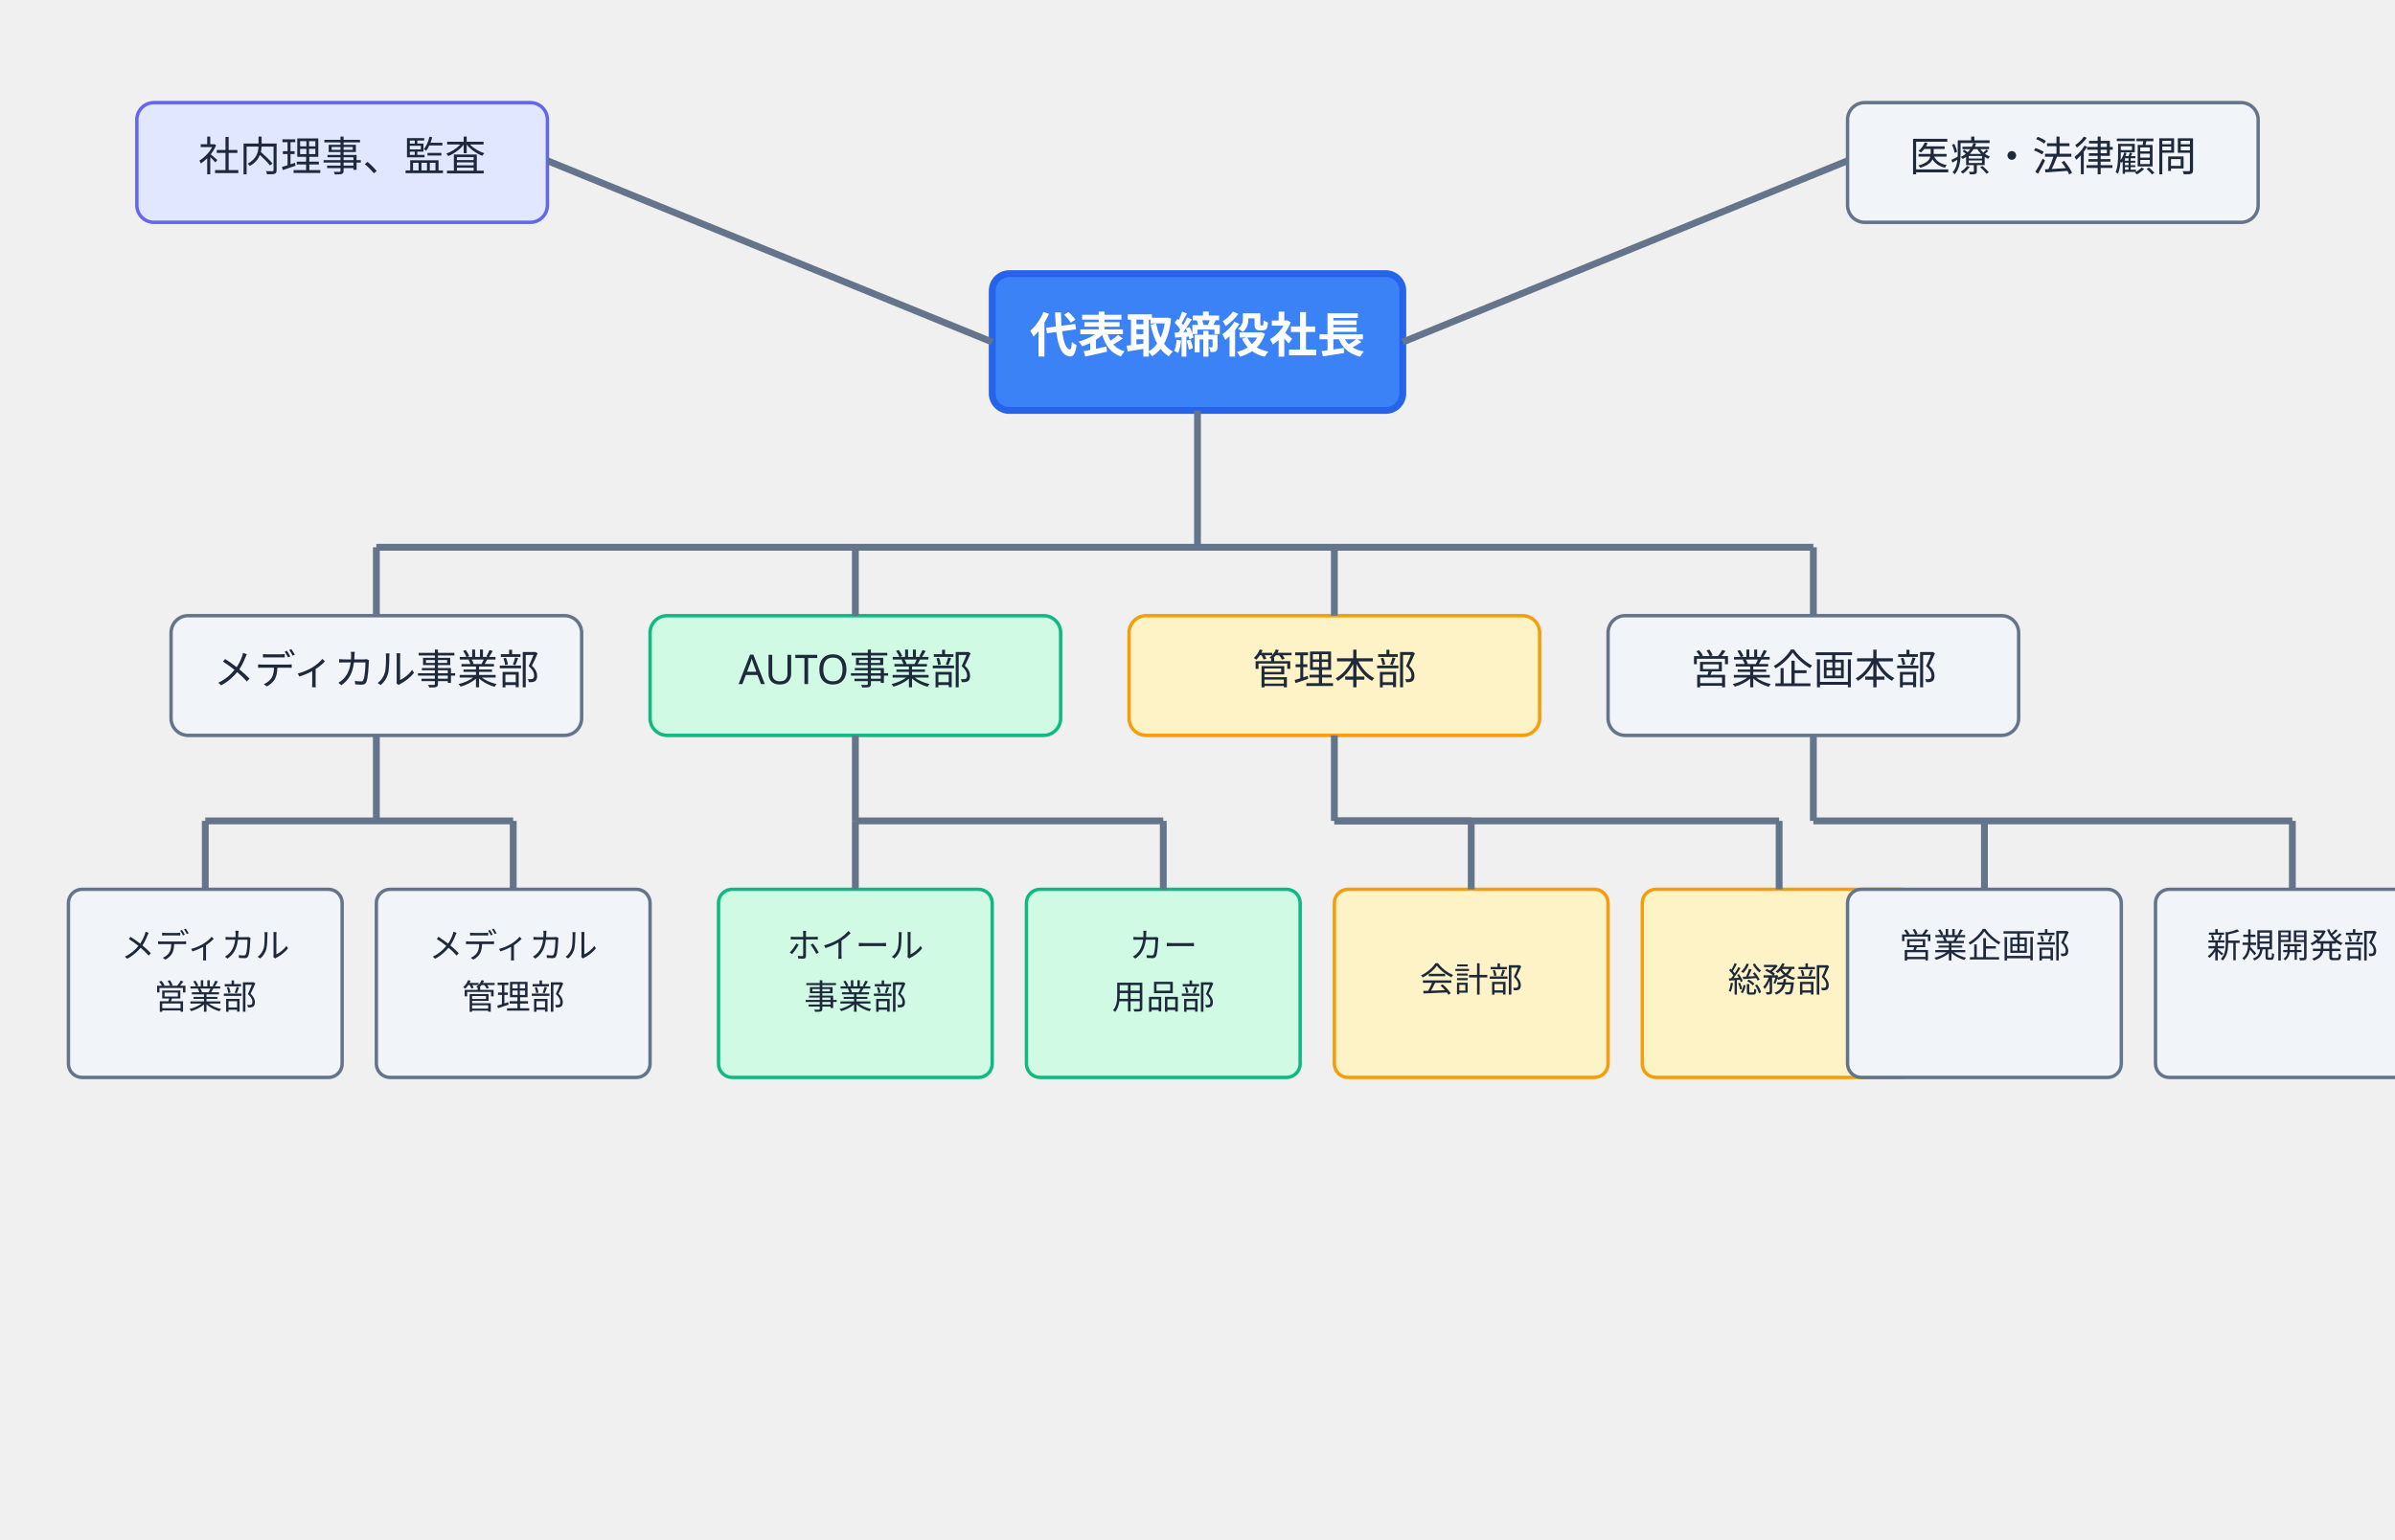
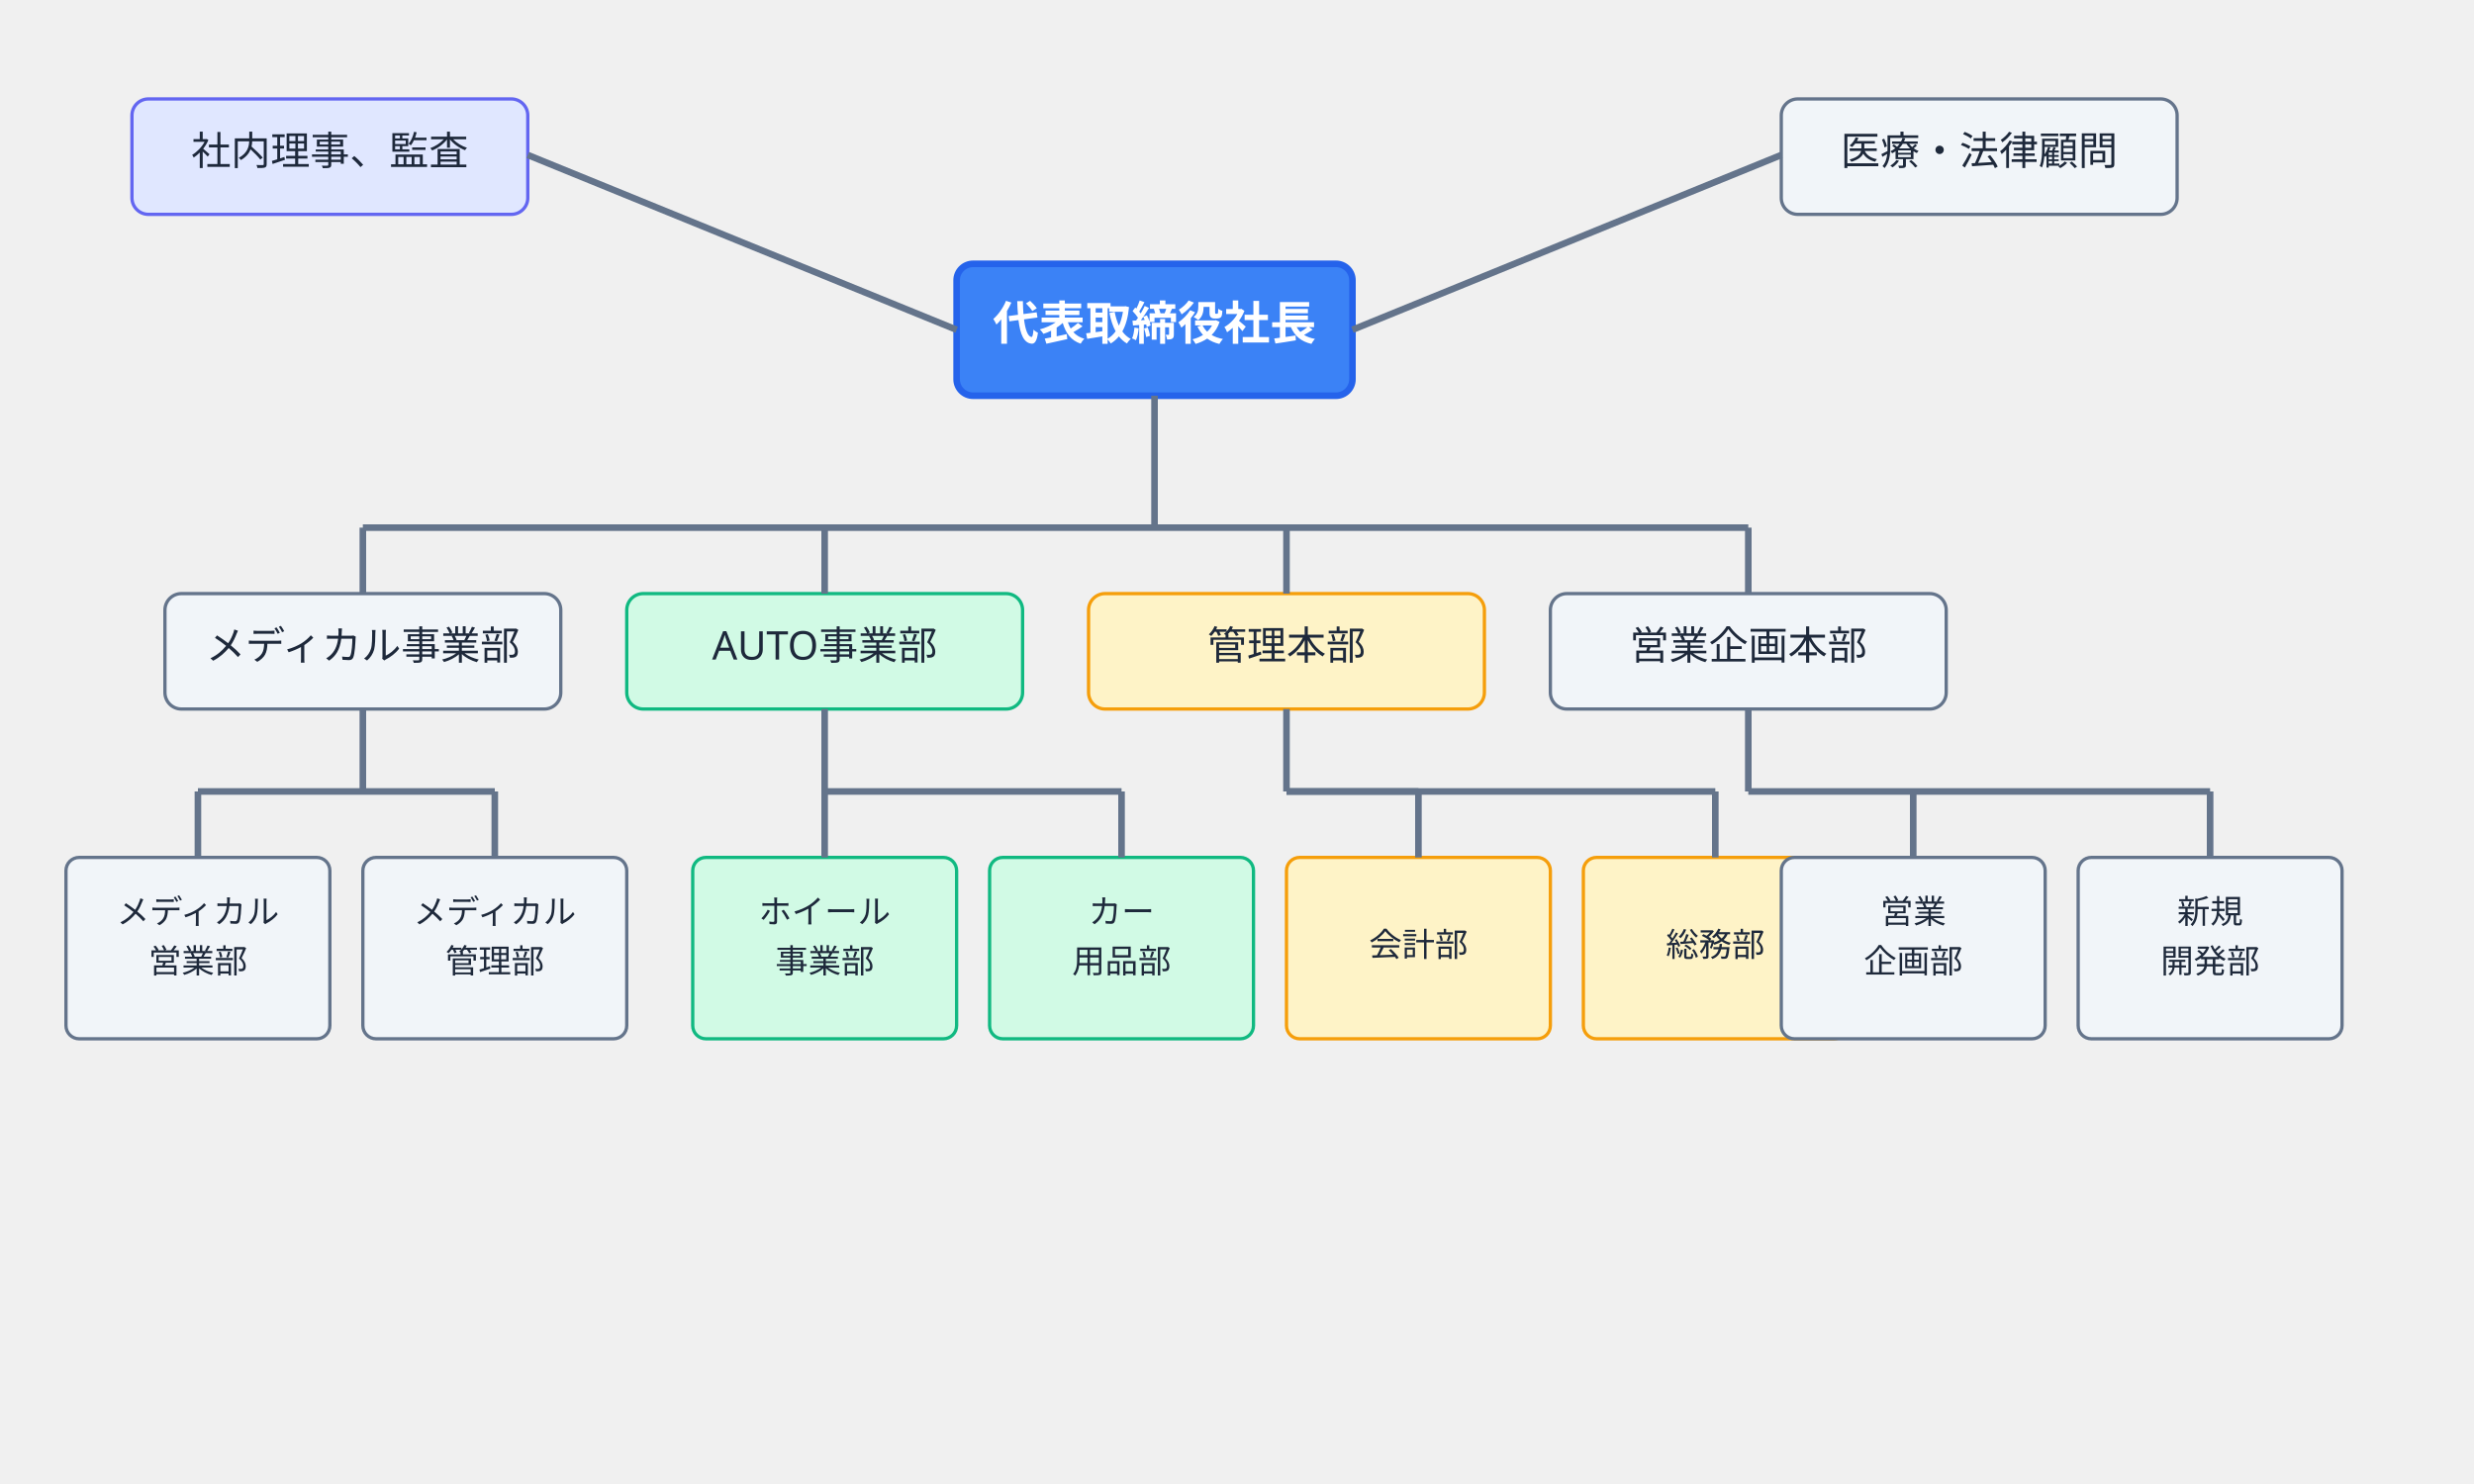
- <svg xmlns="http://www.w3.org/2000/svg" width="700" height="450" viewBox="0 0 700 450">
+ <svg xmlns="http://www.w3.org/2000/svg" width="750" height="450" viewBox="0 0 750 450">
  <defs>
    <style>
      .text-title { font-family: 'Noto Sans JP', sans-serif; font-size: 14px; font-weight: bold; fill: #1e293b; }
      .text-dept { font-family: 'Noto Sans JP', sans-serif; font-size: 12px; fill: #1e293b; }
      .text-sub { font-family: 'Noto Sans JP', sans-serif; font-size: 10px; fill: #1e293b; }
      .box-executive { fill: #3b82f6; stroke: #2563eb; stroke-width: 2; }
      .box-management { fill: #dbeafe; stroke: #3b82f6; stroke-width: 1; }
      .box-dept { fill: #f1f5f9; stroke: #64748b; stroke-width: 1; }
      .box-medical { fill: #fef3c7; stroke: #f59e0b; stroke-width: 1; }
      .box-auto { fill: #d1fae5; stroke: #10b981; stroke-width: 1; }
      .box-advisor { fill: #e0e7ff; stroke: #6366f1; stroke-width: 1; }
      .line { stroke: #64748b; stroke-width: 2; fill: none; }
      .text-white { fill: white; }
    </style>
  </defs>
  <rect x="40" y="30" width="120" height="35" rx="5" class="box-advisor" />
  <text x="100" y="50" text-anchor="middle" class="text-dept">社内理事、監査</text>
  <rect x="290" y="80" width="120" height="40" rx="5" class="box-executive" />
  <text x="350" y="103" text-anchor="middle" class="text-title text-white">代表取締役社長</text>
  <rect x="540" y="30" width="120" height="35" rx="5" class="box-dept" />
  <text x="600" y="50" text-anchor="middle" class="text-dept">医療・法律顧問</text>
  <rect x="50" y="180" width="120" height="35" rx="5" class="box-dept" />
  <text x="110" y="200" text-anchor="middle" class="text-dept">メディカル事業部</text>
  <rect x="190" y="180" width="120" height="35" rx="5" class="box-auto" />
  <text x="250" y="200" text-anchor="middle" class="text-dept">AUTO事業部</text>
  <rect x="330" y="180" width="120" height="35" rx="5" class="box-medical" />
  <text x="390" y="200" text-anchor="middle" class="text-dept">管理本部</text>
  <rect x="470" y="180" width="120" height="35" rx="5" class="box-dept" />
  <text x="530" y="200" text-anchor="middle" class="text-dept">営業企画本部</text>
  <rect x="20" y="260" width="80" height="55" rx="4" class="box-dept" />
  <text x="60" y="280" text-anchor="middle" class="text-sub">メディカル</text>
  <text x="60" y="295" text-anchor="middle" class="text-sub">営業部</text>
  <rect x="110" y="260" width="80" height="55" rx="4" class="box-dept" />
  <text x="150" y="280" text-anchor="middle" class="text-sub">メディカル</text>
  <text x="150" y="295" text-anchor="middle" class="text-sub">管理部</text>
  <rect x="210" y="260" width="80" height="55" rx="4" class="box-auto" />
  <text x="250" y="280" text-anchor="middle" class="text-sub">ホイール</text>
  <text x="250" y="295" text-anchor="middle" class="text-sub">事業部</text>
  <rect x="300" y="260" width="80" height="55" rx="4" class="box-auto" />
  <text x="340" y="280" text-anchor="middle" class="text-sub">カー</text>
  <text x="340" y="295" text-anchor="middle" class="text-sub">用品部</text>
  <rect x="390" y="260" width="80" height="55" rx="4" class="box-medical" />
  <text x="430" y="290" text-anchor="middle" class="text-sub">会計部</text>
  <rect x="480" y="260" width="80" height="55" rx="4" class="box-medical" />
  <text x="520" y="290" text-anchor="middle" class="text-sub">総務部</text>
  <rect x="540" y="260" width="80" height="55" rx="4" class="box-dept" />
-   <text x="580" y="280" text-anchor="middle" class="text-sub">営業企画部</text>
+   <text x="580" y="280" text-anchor="middle" class="text-sub">営業</text>
+   <text x="580" y="295" text-anchor="middle" class="text-sub">企画部</text>
  <rect x="630" y="260" width="80" height="55" rx="4" class="box-dept" />
-   <text x="670" y="280" text-anchor="middle" class="text-sub">新規開発部</text>
+   <text x="670" y="280" text-anchor="middle" class="text-sub">新規</text>
+   <text x="670" y="295" text-anchor="middle" class="text-sub">開発部</text>
  <line x1="350" y1="120" x2="350" y2="160" class="line" />
  <line x1="110" y1="160" x2="530" y2="160" class="line" />
  <line x1="110" y1="160" x2="110" y2="180" class="line" />
  <line x1="250" y1="160" x2="250" y2="180" class="line" />
  <line x1="390" y1="160" x2="390" y2="180" class="line" />
  <line x1="530" y1="160" x2="530" y2="180" class="line" />
  <line x1="110" y1="215" x2="110" y2="240" class="line" />
  <line x1="60" y1="240" x2="150" y2="240" class="line" />
  <line x1="60" y1="240" x2="60" y2="260" class="line" />
  <line x1="150" y1="240" x2="150" y2="260" class="line" />
  <line x1="250" y1="215" x2="250" y2="240" class="line" />
  <line x1="250" y1="240" x2="340" y2="240" class="line" />
  <line x1="250" y1="240" x2="250" y2="260" class="line" />
  <line x1="340" y1="240" x2="340" y2="260" class="line" />
  <line x1="390" y1="215" x2="390" y2="240" class="line" />
  <line x1="390" y1="240" x2="430" y2="240" class="line" />
  <line x1="390" y1="240" x2="520" y2="240" class="line" />
  <line x1="430" y1="240" x2="430" y2="260" class="line" />
  <line x1="520" y1="240" x2="520" y2="260" class="line" />
  <line x1="530" y1="215" x2="530" y2="240" class="line" />
  <line x1="530" y1="240" x2="670" y2="240" class="line" />
  <line x1="580" y1="240" x2="580" y2="260" class="line" />
  <line x1="670" y1="240" x2="670" y2="260" class="line" />
  <line x1="160" y1="47" x2="290" y2="100" class="line" />
  <line x1="410" y1="100" x2="540" y2="47" class="line" />
</svg>
